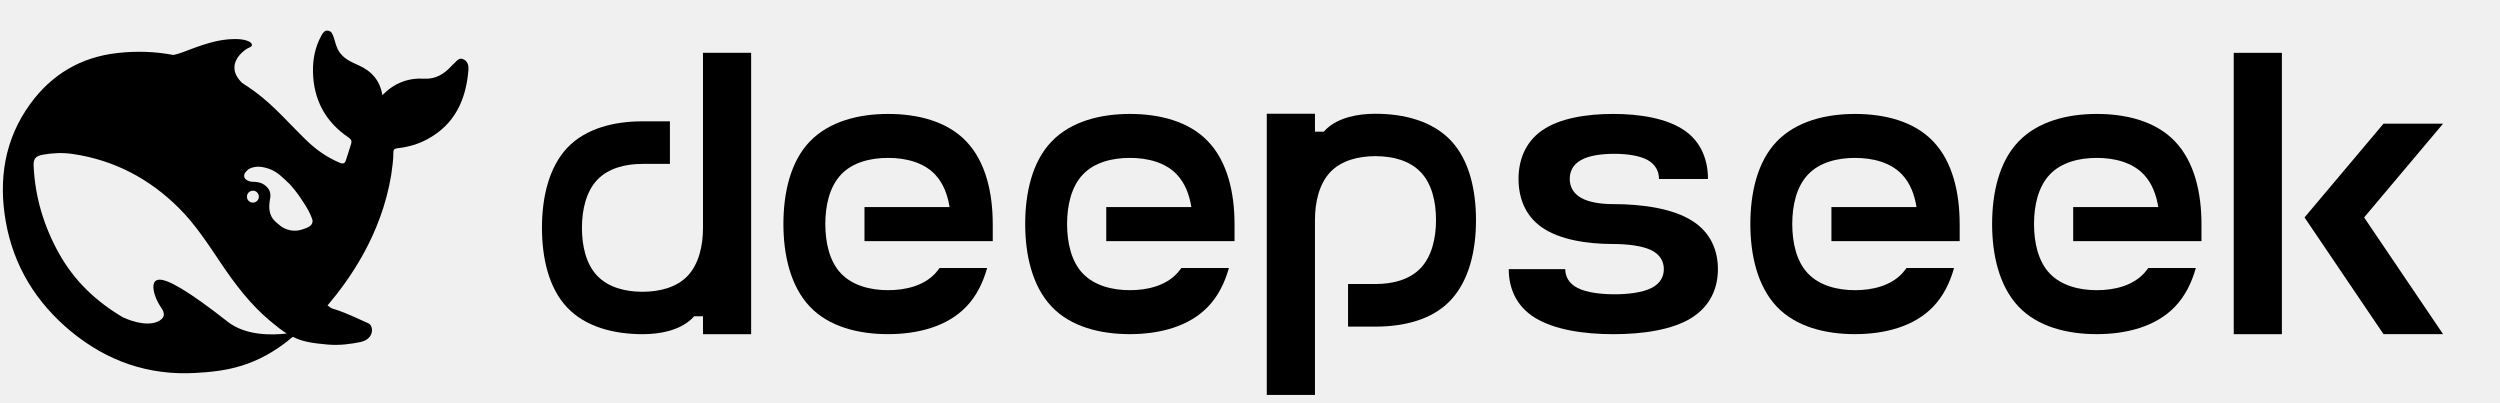
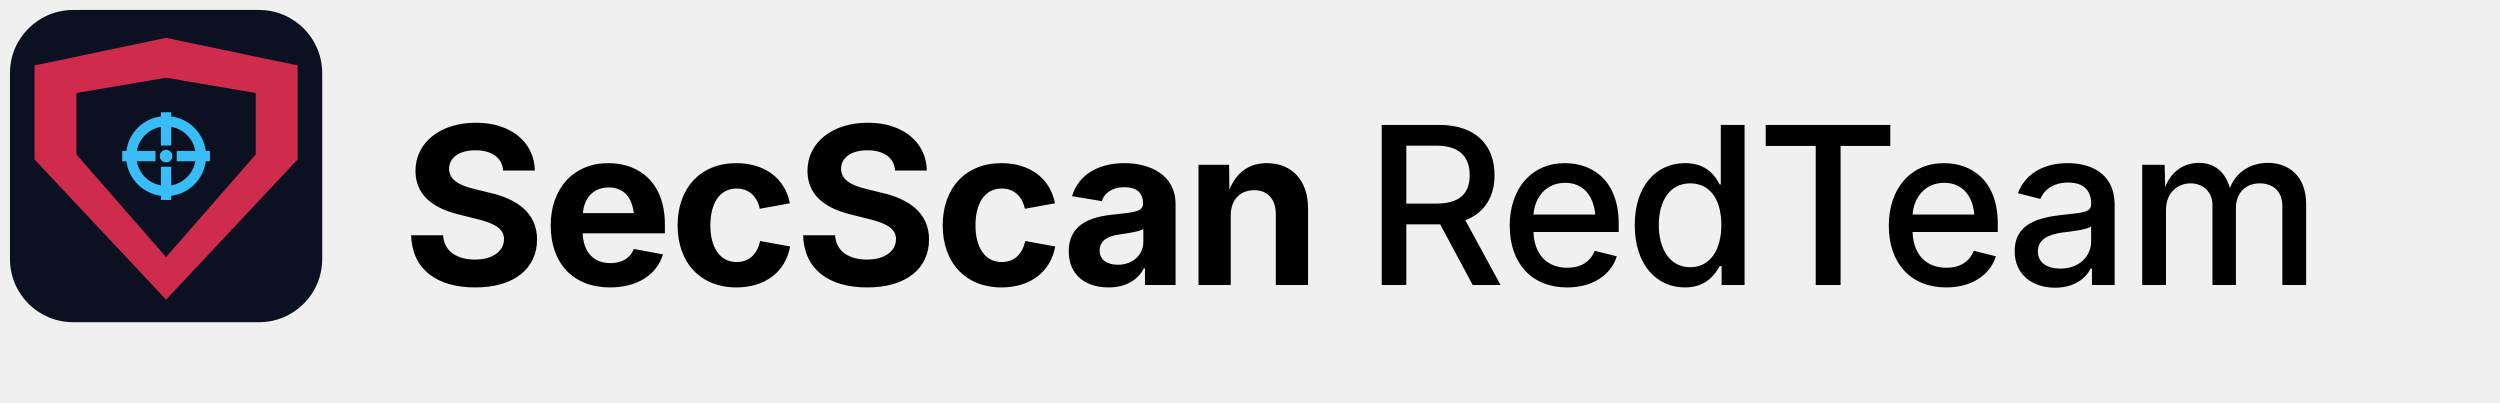
<svg xmlns="http://www.w3.org/2000/svg" width="143" height="23" viewBox="0 0 143 23" fill="none">
-   <path d="M78.678 18.681H77.108V16.246H78.678C79.651 16.246 80.634 16.004 81.267 15.33C81.901 14.656 82.14 13.622 82.14 12.589C82.14 11.556 81.911 10.522 81.267 9.849C80.625 9.175 79.651 8.932 78.678 8.932C77.706 8.932 76.723 9.175 76.088 9.849C75.455 10.523 75.216 11.556 75.216 12.589V22.59H72.46V6.507H75.216V7.531H75.721C75.776 7.468 75.83 7.414 75.886 7.361C76.575 6.731 77.631 6.507 78.668 6.507C80.294 6.507 81.919 6.911 82.985 8.035C84.05 9.158 84.427 10.883 84.427 12.599C84.427 14.316 84.04 16.032 82.985 17.164C81.929 18.296 80.294 18.682 78.678 18.682V18.681Z" fill="currentColor" />
-   <path d="M36.749 6.94H38.319V9.375H36.749C35.775 9.375 34.793 9.618 34.159 10.291C33.526 10.965 33.287 11.999 33.287 13.032C33.287 14.065 33.517 15.099 34.159 15.773C34.802 16.446 35.775 16.689 36.749 16.689C37.722 16.689 38.705 16.446 39.339 15.773C39.972 15.099 40.211 14.065 40.211 13.032V3.022H42.965V19.115H40.211V18.091H39.706C39.65 18.153 39.596 18.208 39.54 18.261C38.851 18.89 37.795 19.115 36.758 19.115C35.132 19.115 33.507 18.711 32.442 17.588C31.377 16.465 31 14.739 31 13.023C31 11.307 31.386 9.591 32.442 8.459C33.507 7.336 35.132 6.94 36.749 6.94Z" fill="currentColor" />
-   <path d="M56.785 12.815V13.794H49.448V11.845H54.315C54.205 11.135 53.948 10.47 53.489 9.984C52.828 9.284 51.808 9.032 50.798 9.032C49.789 9.032 48.769 9.284 48.108 9.984C47.447 10.685 47.208 11.755 47.208 12.815C47.208 13.876 47.446 14.954 48.108 15.645C48.769 16.337 49.788 16.598 50.798 16.598C51.809 16.598 52.828 16.346 53.489 15.645C53.58 15.546 53.663 15.438 53.746 15.331H56.464C56.226 16.175 55.849 16.939 55.28 17.532C54.178 18.691 52.479 19.113 50.798 19.113C49.117 19.113 47.419 18.7 46.317 17.532C45.215 16.364 44.811 14.585 44.811 12.815C44.811 11.045 45.206 9.257 46.317 8.098C47.428 6.939 49.117 6.517 50.798 6.517C52.479 6.517 54.178 6.93 55.28 8.098C56.39 9.266 56.785 11.045 56.785 12.815V12.815Z" fill="currentColor" />
-   <path d="M70.615 12.815V13.794H63.278V11.845H68.145C68.034 11.135 67.778 10.47 67.318 9.984C66.657 9.284 65.638 9.032 64.628 9.032C63.618 9.032 62.598 9.284 61.937 9.984C61.276 10.685 61.037 11.755 61.037 12.815C61.037 13.876 61.276 14.954 61.937 15.645C62.598 16.337 63.618 16.598 64.628 16.598C65.638 16.598 66.657 16.346 67.318 15.645C67.41 15.546 67.493 15.438 67.575 15.331H70.294C70.055 16.175 69.678 16.939 69.109 17.532C68.007 18.691 66.308 19.113 64.628 19.113C62.948 19.113 61.248 18.7 60.147 17.532C59.045 16.364 58.641 14.585 58.641 12.815C58.641 11.045 59.036 9.257 60.147 8.098C61.258 6.939 62.947 6.517 64.628 6.517C66.309 6.517 68.007 6.93 69.109 8.098C70.22 9.266 70.615 11.045 70.615 12.815V12.815Z" fill="currentColor" />
-   <path d="M92.278 19.115C93.959 19.115 95.657 18.872 96.759 18.18C97.861 17.489 98.265 16.437 98.265 15.395C98.265 14.353 97.87 13.292 96.759 12.609C95.657 11.927 93.958 11.675 92.278 11.675C91.561 11.675 90.9 11.576 90.432 11.315C89.964 11.045 89.789 10.641 89.789 10.237C89.789 9.832 89.955 9.419 90.432 9.158C90.9 8.889 91.626 8.799 92.342 8.799C93.058 8.799 93.783 8.898 94.253 9.158C94.721 9.428 94.895 9.832 94.895 10.237H97.696C97.696 9.194 97.338 8.134 96.338 7.451C95.337 6.769 93.803 6.517 92.279 6.517C90.754 6.517 89.221 6.759 88.22 7.451C87.219 8.143 86.86 9.194 86.86 10.237C86.86 11.28 87.218 12.339 88.22 13.022C89.221 13.705 90.754 13.957 92.279 13.957C93.068 13.957 93.941 14.056 94.464 14.316C94.988 14.577 95.171 14.99 95.171 15.395C95.171 15.799 94.988 16.212 94.464 16.473C93.941 16.734 93.142 16.833 92.352 16.833C91.563 16.833 90.754 16.734 90.24 16.473C89.726 16.213 89.532 15.799 89.532 15.395H86.3C86.3 16.438 86.694 17.497 87.806 18.18C88.917 18.863 90.598 19.115 92.279 19.115H92.278Z" fill="currentColor" />
-   <path d="M112.094 12.815V13.794H104.757V11.845H109.624C109.514 11.135 109.257 10.47 108.798 9.984C108.136 9.284 107.117 9.032 106.106 9.032C105.095 9.032 104.077 9.284 103.416 9.984C102.755 10.685 102.517 11.755 102.517 12.815C102.517 13.876 102.755 14.954 103.416 15.645C104.077 16.337 105.097 16.598 106.106 16.598C107.116 16.598 108.136 16.346 108.798 15.645C108.889 15.546 108.972 15.438 109.054 15.331H111.772C111.533 16.175 111.157 16.939 110.588 17.532C109.486 18.691 107.787 19.113 106.106 19.113C104.425 19.113 102.727 18.7 101.625 17.532C100.524 16.364 100.12 14.585 100.12 12.815C100.12 11.045 100.515 9.257 101.625 8.098C102.737 6.939 104.427 6.517 106.106 6.517C107.786 6.517 109.486 6.93 110.588 8.098C111.699 9.266 112.093 11.045 112.093 12.815L112.094 12.815Z" fill="currentColor" />
-   <path d="M125.924 12.815V13.794H118.586V11.845H123.453C123.344 11.135 123.086 10.47 122.627 9.984C121.966 9.284 120.947 9.032 119.936 9.032C118.926 9.032 117.907 9.284 117.246 9.984C116.585 10.685 116.346 11.755 116.346 12.815C116.346 13.876 116.585 14.954 117.246 15.645C117.907 16.337 118.927 16.598 119.936 16.598C120.946 16.598 121.966 16.346 122.627 15.645C122.719 15.546 122.801 15.438 122.884 15.331H125.602C125.363 16.175 124.987 16.939 124.418 17.532C123.316 18.691 121.617 19.113 119.936 19.113C118.256 19.113 116.558 18.7 115.456 17.532C114.354 16.364 113.949 14.585 113.949 12.815C113.949 11.045 114.344 9.257 115.456 8.098C116.566 6.939 118.256 6.517 119.936 6.517C121.617 6.517 123.315 6.93 124.418 8.098C125.529 9.266 125.924 11.045 125.924 12.815V12.815Z" fill="currentColor" />
-   <path d="M130.524 3.022H127.77V19.115H130.524V3.022Z" fill="currentColor" />
-   <path d="M135.227 12.437L139.744 19.114H136.337L131.819 12.437L136.337 7.073H139.744L135.227 12.437Z" fill="currentColor" />
-   <g clip-path="url(#dsh-wordmark-clip)">
-     <path d="M26.517 3.395C26.235 3.257 26.114 3.52 25.949 3.653C25.892 3.697 25.845 3.753 25.797 3.805C25.385 4.245 24.903 4.534 24.274 4.5C23.354 4.448 22.568 4.737 21.873 5.441C21.726 4.573 21.235 4.055 20.489 3.723C20.099 3.551 19.703 3.377 19.43 3.002C19.239 2.735 19.186 2.437 19.091 2.143C19.03 1.966 18.97 1.785 18.766 1.754C18.544 1.72 18.457 1.905 18.37 2.061C18.023 2.695 17.889 3.395 17.902 4.103C17.932 5.697 18.605 6.966 19.942 7.868C20.094 7.972 20.133 8.075 20.085 8.227C19.994 8.538 19.886 8.84 19.79 9.151C19.729 9.349 19.638 9.393 19.426 9.306C18.692 8.999 18.058 8.546 17.498 7.998C16.548 7.078 15.688 6.063 14.616 5.269C14.364 5.083 14.113 4.91 13.852 4.746C12.758 3.684 13.995 2.812 14.282 2.708C14.581 2.6 14.386 2.229 13.418 2.233C12.45 2.237 11.565 2.562 10.436 2.993C10.271 3.058 10.097 3.105 9.92 3.145C8.895 2.95 7.832 2.907 6.721 3.032C4.629 3.265 2.958 4.254 1.73 5.943C0.254 7.972 -0.093 10.278 0.332 12.682C0.778 15.217 2.072 17.315 4.06 18.956C6.122 20.657 8.496 21.491 11.205 21.331C12.85 21.236 14.681 21.015 16.747 19.267C17.268 19.526 17.815 19.63 18.722 19.707C19.421 19.772 20.093 19.673 20.614 19.565C21.43 19.392 21.374 18.637 21.079 18.498C18.687 17.384 19.212 17.837 18.735 17.471C19.95 16.033 21.806 13.478 22.379 9.998C22.435 9.614 22.507 9.073 22.499 8.762C22.494 8.572 22.538 8.499 22.755 8.477C23.354 8.408 23.935 8.244 24.469 7.95C26.019 7.104 26.644 5.713 26.791 4.047C26.813 3.792 26.787 3.529 26.517 3.395ZM13.014 18.395C10.696 16.572 9.572 15.973 9.108 15.998C8.674 16.024 8.752 16.521 8.848 16.845C8.948 17.165 9.078 17.385 9.26 17.666C9.386 17.851 9.473 18.127 9.134 18.335C8.388 18.797 7.09 18.18 7.029 18.149C5.518 17.259 4.256 16.085 3.365 14.479C2.506 12.934 2.007 11.275 1.924 9.505C1.903 9.078 2.029 8.927 2.454 8.849C3.014 8.746 3.591 8.724 4.151 8.806C6.517 9.152 8.53 10.209 10.219 11.885C11.182 12.839 11.911 13.979 12.662 15.093C13.461 16.276 14.32 17.403 15.414 18.327C15.801 18.651 16.109 18.897 16.404 19.078C15.514 19.178 14.03 19.199 13.014 18.396V18.395ZM14.125 11.249C14.125 11.059 14.277 10.908 14.468 10.908C14.511 10.908 14.55 10.916 14.585 10.929C14.633 10.946 14.677 10.972 14.711 11.011C14.772 11.072 14.807 11.158 14.807 11.249C14.807 11.439 14.655 11.59 14.464 11.59C14.273 11.59 14.125 11.439 14.125 11.249ZM17.576 13.019C17.355 13.11 17.133 13.187 16.92 13.196C16.59 13.213 16.23 13.079 16.035 12.915C15.731 12.661 15.514 12.518 15.423 12.073C15.384 11.884 15.406 11.59 15.44 11.421C15.518 11.059 15.432 10.826 15.176 10.614C14.968 10.441 14.703 10.394 14.412 10.394C14.303 10.394 14.203 10.346 14.129 10.308C14.008 10.247 13.908 10.096 14.003 9.91C14.034 9.85 14.181 9.703 14.216 9.677C14.611 9.453 15.066 9.526 15.488 9.695C15.878 9.854 16.174 10.148 16.599 10.562C17.033 11.063 17.111 11.201 17.358 11.577C17.554 11.871 17.732 12.173 17.854 12.518C17.927 12.734 17.832 12.911 17.576 13.019Z" fill="currentColor" />
+   <g transform="scale(0.19)">
+     <rect x="3" y="3" width="94" height="94" rx="19" fill="#0B1120" />
+     <path fill="#CF2B4D" fill-rule="evenodd" d="M50 11.4L89.6 19.7V48L50 90.2L10.4 48V19.7Z M50 23.4L77 28V46.5L50 77.4L23 46.5V28Z" />
+     <g stroke="#38BDF8" stroke-width="3.1">
+       <circle cx="50" cy="47" r="10.5" fill="none" />
+       <path d="M50 33.8V43.8M50 50.2V60.2M36.8 47H46.8M53.2 47H63.2" fill="none" />
+     </g>
+     <circle cx="50" cy="47" r="1.9" fill="#38BDF8" />
  </g>
-   <defs>
-     <clipPath id="dsh-wordmark-clip">
-       <rect width="26.634" height="19.6" fill="white" transform="translate(0.163086 1.75)" />
-     </clipPath>
-   </defs>
+   <text x="23" y="16.3" fill="currentColor" font-family="Montserrat, system-ui, -apple-system, 'Segoe UI', sans-serif" font-size="12.6" font-weight="700" letter-spacing="-0.25">SecScan<tspan font-weight="500" dx="2.4">RedTeam</tspan>
+   </text>
</svg>
